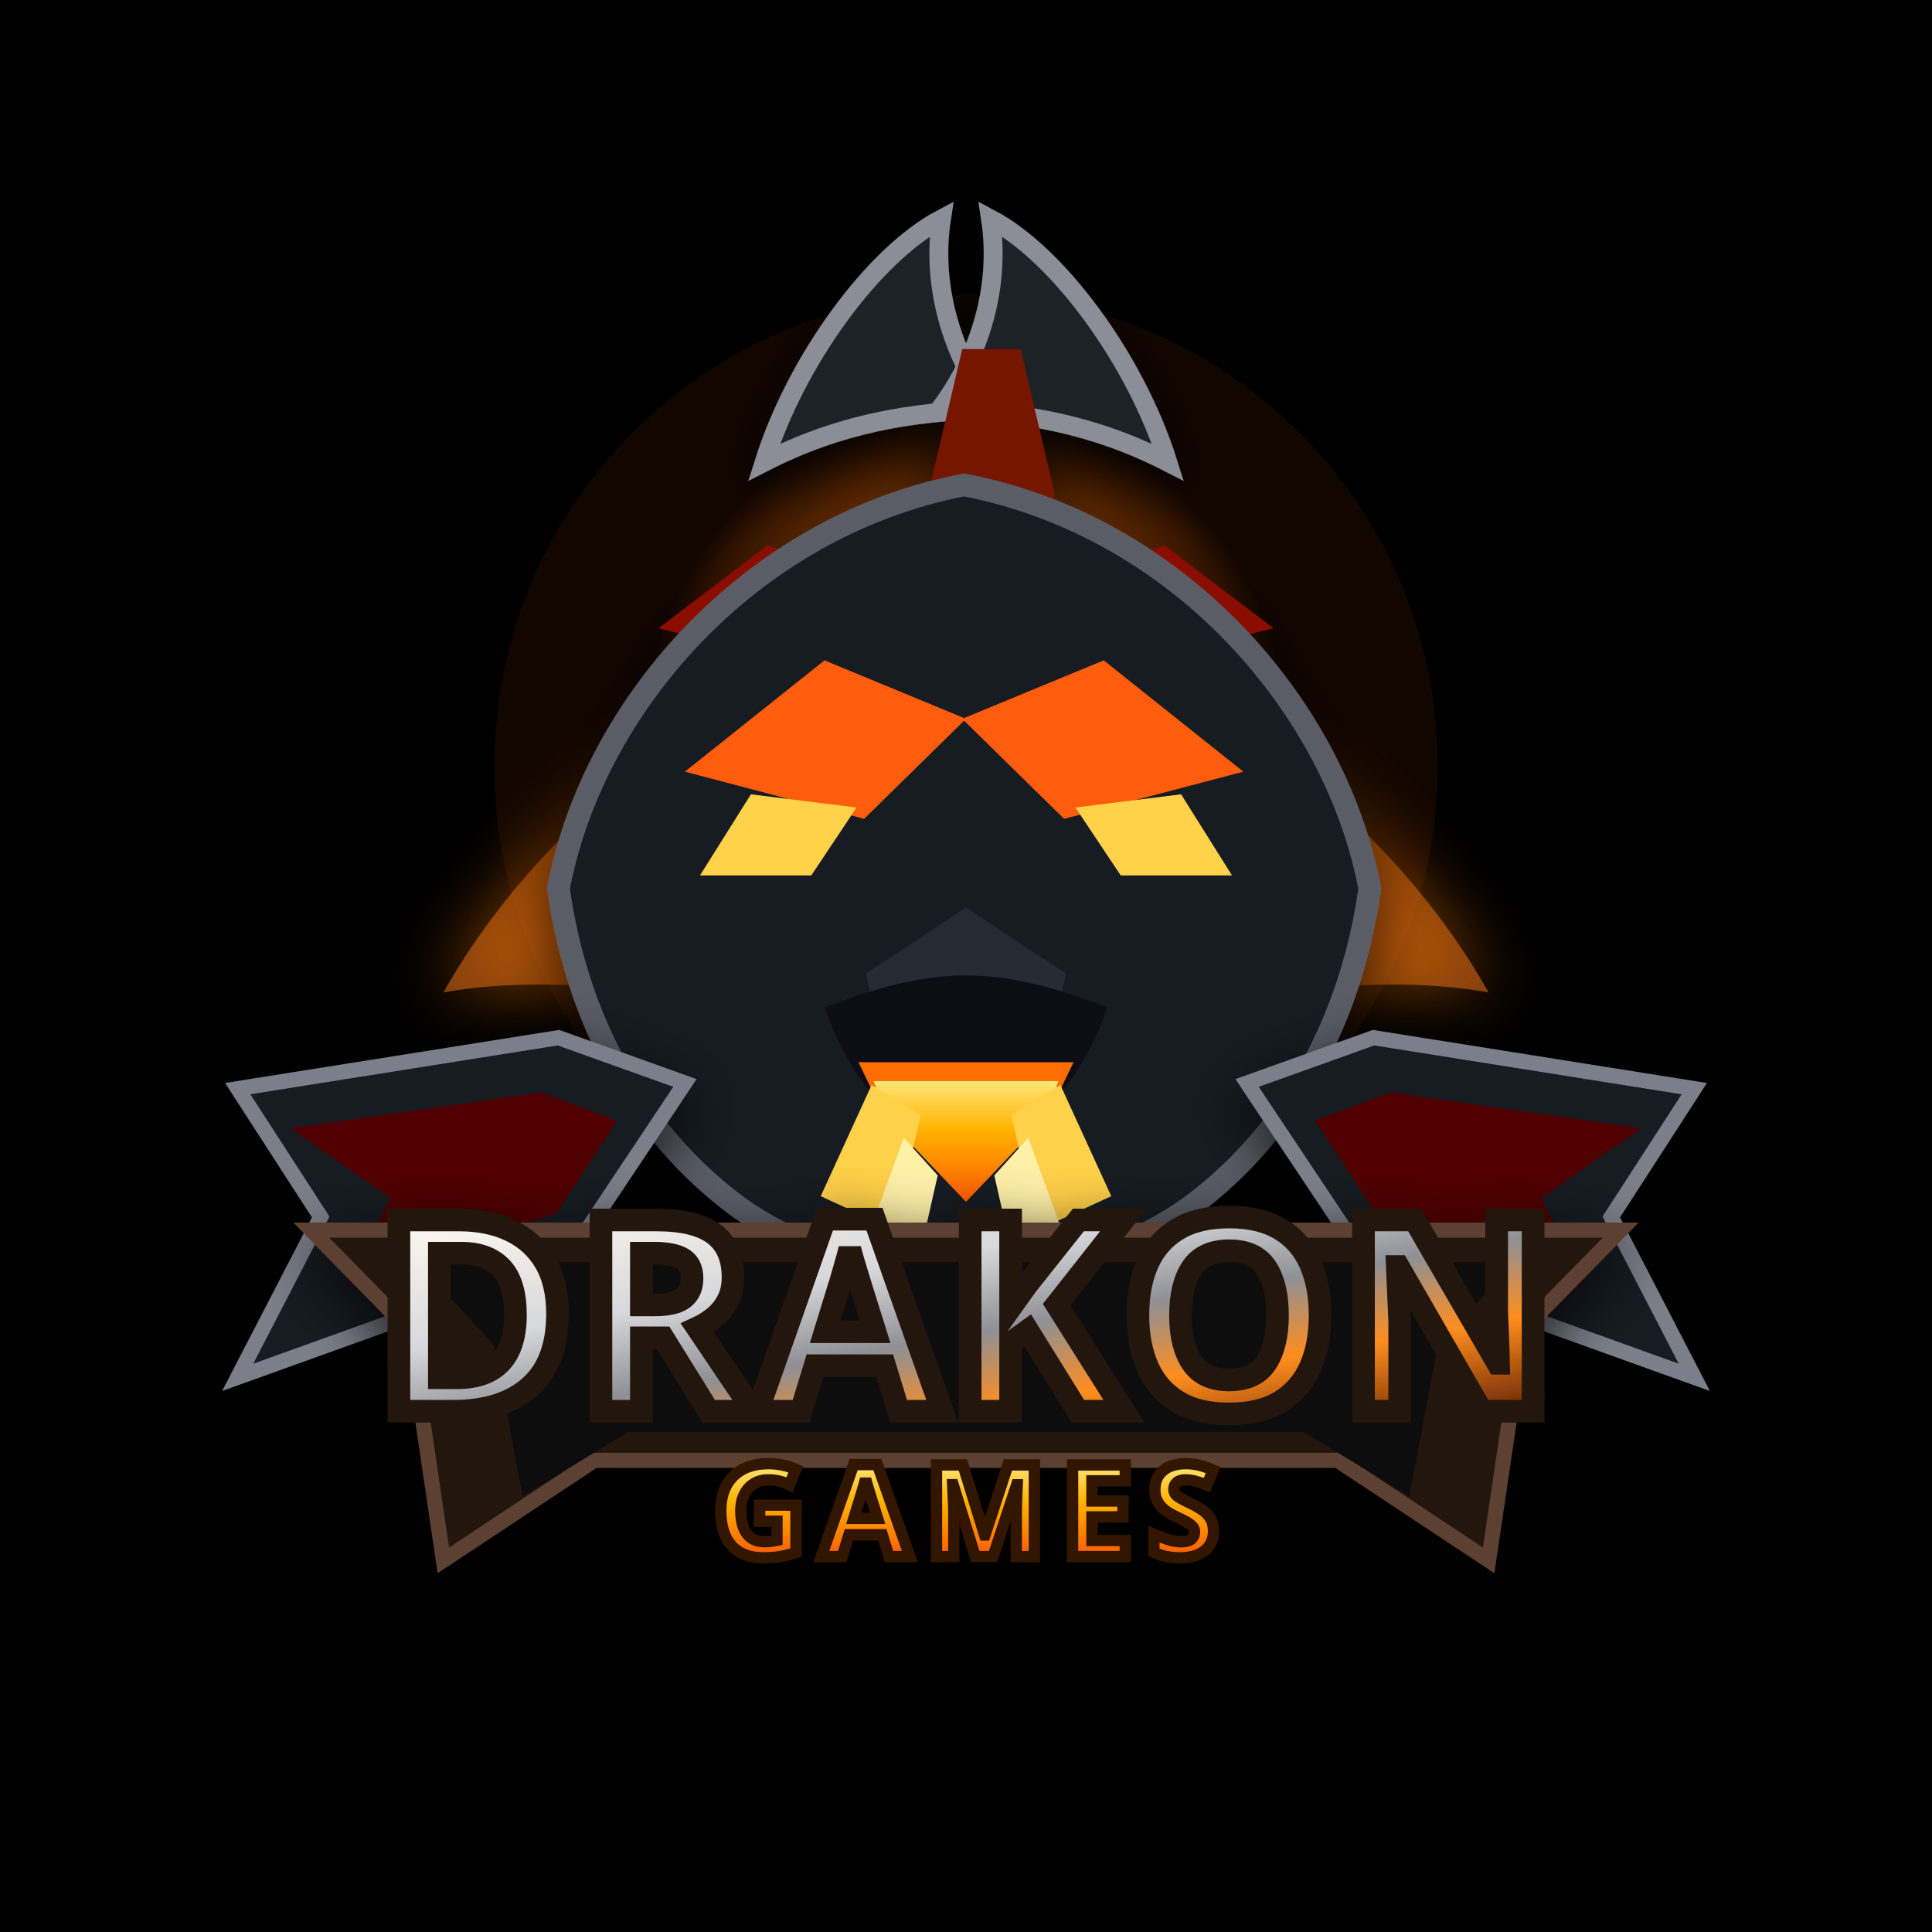
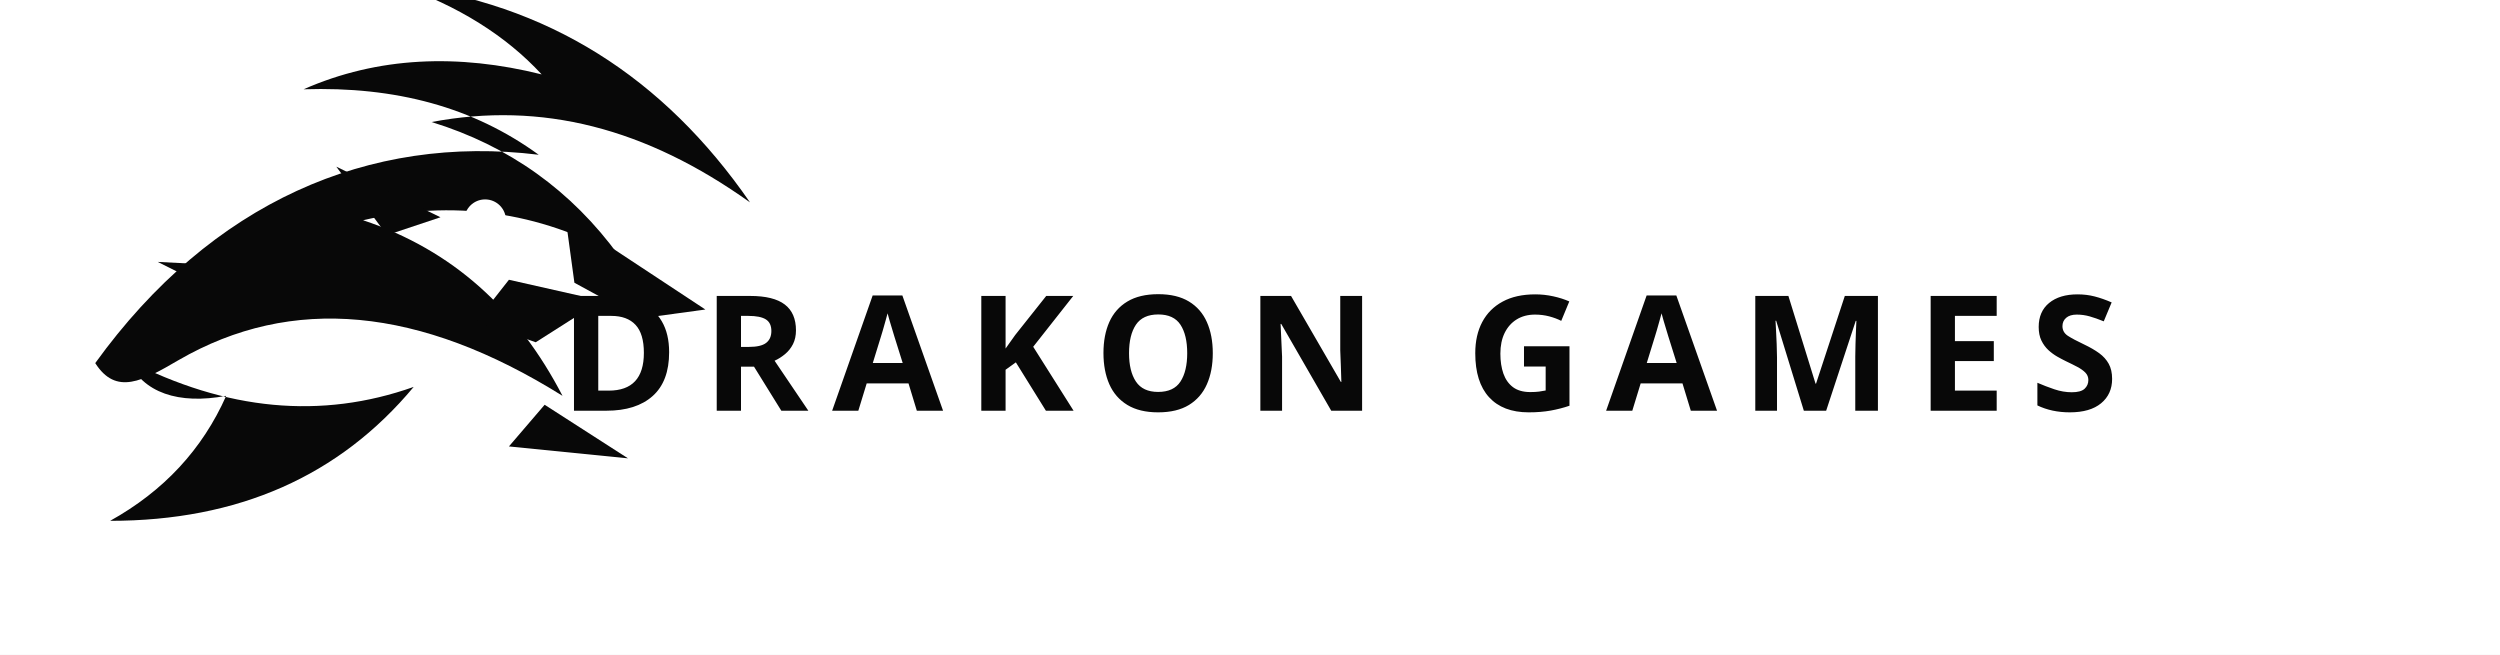
- <svg xmlns="http://www.w3.org/2000/svg" viewBox="0 0 1024 1024" role="img" aria-label="Drakon Games logo">
+ <svg xmlns="http://www.w3.org/2000/svg" viewBox="0 0 840 220" role="img" aria-label="Drakon Games logo">
  <defs>
-     <radialGradient id="glow" cx="50%" cy="46%" r="34%">
-       <stop offset="0%" stop-color="#ffb34f" />
-       <stop offset="45%" stop-color="#ff6f00" />
-       <stop offset="100%" stop-color="#130600" />
-     </radialGradient>
-     <linearGradient id="ember" x1="0%" y1="0%" x2="100%" y2="100%">
-       <stop offset="0%" stop-color="#fff9f0" />
-       <stop offset="34%" stop-color="#d7d8db" />
-       <stop offset="55%" stop-color="#8f9095" />
-       <stop offset="75%" stop-color="#ff8d1e" />
-       <stop offset="100%" stop-color="#632100" />
-     </linearGradient>
-     <linearGradient id="lava" x1="0%" y1="0%" x2="0%" y2="100%">
-       <stop offset="0%" stop-color="#ffe778" />
-       <stop offset="40%" stop-color="#ffb300" />
-       <stop offset="100%" stop-color="#ff5a00" />
-     </linearGradient>
-     <filter id="softGlow" x="-20%" y="-20%" width="140%" height="140%">
-       <feGaussianBlur stdDeviation="18" result="blur" />
-       <feMerge>
-         <feMergeNode in="blur" />
-         <feMergeNode in="SourceGraphic" />
-       </feMerge>
-     </filter>
-     <filter id="shadow" x="-20%" y="-20%" width="140%" height="140%">
-       <feDropShadow dx="0" dy="10" stdDeviation="16" flood-color="#000" flood-opacity=".7" />
-     </filter>
+     <style>
+       .wordmark {
+         font-family: Bahnschrift, Eurostile, "Arial Black", sans-serif;
+         font-size: 54px;
+         font-weight: 800;
+         letter-spacing: 8px;
+       }
+     </style>
  </defs>
-   <rect width="1024" height="1024" fill="#000" />
-   <circle cx="512" cy="406" r="250" fill="url(#glow)" opacity=".95" />
-   <g filter="url(#softGlow)" opacity=".9">
-     <path d="M235 526c44-78 122-144 190-162-44 54-54 120-36 169-55-11-109-15-154-7z" fill="#ff7a12" opacity=".55" />
-     <path d="M789 526c-44-78-122-144-190-162 44 54 54 120 36 169 55-11 109-15 154-7z" fill="#ff7a12" opacity=".55" />
+   <rect width="840" height="220" fill="#fff" />
+   <g fill="#080808">
+     <path d="M32 122c39-54 92-77 149-70-22-16-48-23-79-22 25-11 52-12 80-5-12-13-28-23-48-30 50 6 89 31 118 73-35-25-70-34-107-27 26 8 47 23 63 45-27-15-56-19-86-12 30 10 52 30 67 59-48-30-91-34-129-12-12 7-21 12-28 1z" />
+     <path d="M43 121c33 17 65 20 96 9-25 30-59 45-102 45 18-10 31-24 39-42-16 3-28-1-33-12z" />
+     <path d="M171 94l31 7-22 14-20-7z" />
+     <path d="M190 73l47 31-22 3-22-12z" />
+     <path d="M130 79l-17-23 35 17z" />
+     <path d="M81 102l-28-14 39 2z" />
+     <circle cx="163" cy="74" r="7" fill="#fff" />
+     <path d="M183 136l28 18-40-4z" />
  </g>
-   <g filter="url(#shadow)">
-     <path d="M405 245c17-54 58-110 94-129-6 39 8 76 27 101-44 1-82 8-121 28z" fill="#1f2128" stroke="#8b8e97" stroke-width="10" />
-     <path d="M619 245c-17-54-58-110-94-129 6 39-8 76-27 101 44 1 82 8 121 28z" fill="#1f2128" stroke="#8b8e97" stroke-width="10" />
-     <path d="M510 185l31 0 18 77-18 69-31 0-18-69z" fill="#761400" />
-     <path d="M349 333l58-44 83 34-57 30z" fill="#8b1100" />
-     <path d="M675 333l-58-44-83 34 57 30z" fill="#8b1100" />
-     <path d="M296 471c18-96 101-192 215-214 114 22 197 118 215 214-10 71-43 129-93 167-28 21-66 35-122 40-56-5-94-19-122-40-50-38-83-96-93-167z" fill="#171a20" stroke="#5a5d66" stroke-width="12" />
-     <path d="M363 409l74-59 75 31-54 53z" fill="#ff5d0e" />
-     <path d="M659 409l-74-59-75 31 54 53z" fill="#ff5d0e" />
-     <path d="M398 421l56 7-24 36-59 0z" fill="#ffd24a" />
-     <path d="M626 421l-56 7 24 36 59 0z" fill="#ffd24a" />
-     <path d="M459 516l53-35 53 35-14 64h-78z" fill="#272a31" />
-     <path d="M437 534c28-11 52-17 75-17s47 6 75 17c-15 42-40 69-75 78-35-9-60-36-75-78z" fill="#0f1115" />
-     <path d="M455 563l57 0 57 0-15 31-42 24-42-24z" fill="#ff6d00" />
-     <path d="M463 573l49 0 49 0-9 22-40 42-40-42z" fill="url(#lava)" />
-     <path d="M435 634l27-59 26 16-14 61z" fill="#ffd04a" />
-     <path d="M589 634l-27-59-26 16 14 61z" fill="#ffd04a" />
-     <path d="M462 650l17-47 18 20-12 53z" fill="#fff0a8" />
-     <path d="M562 650l-17-47-18 20 12 53z" fill="#fff0a8" />
-   </g>
-   <g filter="url(#shadow)">
-     <path d="M126 577l170-27 67 24-62 93-175 63 44-85z" fill="#171a20" stroke="#7b7f89" stroke-width="8" />
-     <path d="M898 577l-170-27-67 24 62 93 175 63-44-85z" fill="#171a20" stroke="#7b7f89" stroke-width="8" />
-     <path d="M154 598l133-19 40 15-32 49-111 39 23-47z" fill="#510000" />
-     <path d="M870 598l-133-19-40 15 32 49 111 39-23-47z" fill="#510000" />
-   </g>
-   <g filter="url(#shadow)">
-     <path d="M165 652h694l-52 53-18 122-80-53H315l-80 53-18-122z" fill="#21150f" stroke="#5b4032" stroke-width="8" />
-     <path d="M221 669h582l-41 44-15 80-56-34H333l-56 34-15-80z" fill="#0d0d0f" />
-     <text x="512" y="748" text-anchor="middle" font-family="Impact, Arial Black, sans-serif" font-size="142" font-weight="900" letter-spacing="2" fill="url(#ember)" stroke="#20160f" stroke-width="12">DRAKON</text>
-     <text x="512" y="825" text-anchor="middle" font-family="Impact, Arial Black, sans-serif" font-size="68" font-weight="900" letter-spacing="8" fill="url(#lava)" stroke="#301400" stroke-width="6">GAMES</text>
-   </g>
+   <text x="188" y="138" class="wordmark" fill="#080808">DRAKON GAMES</text>
</svg>
